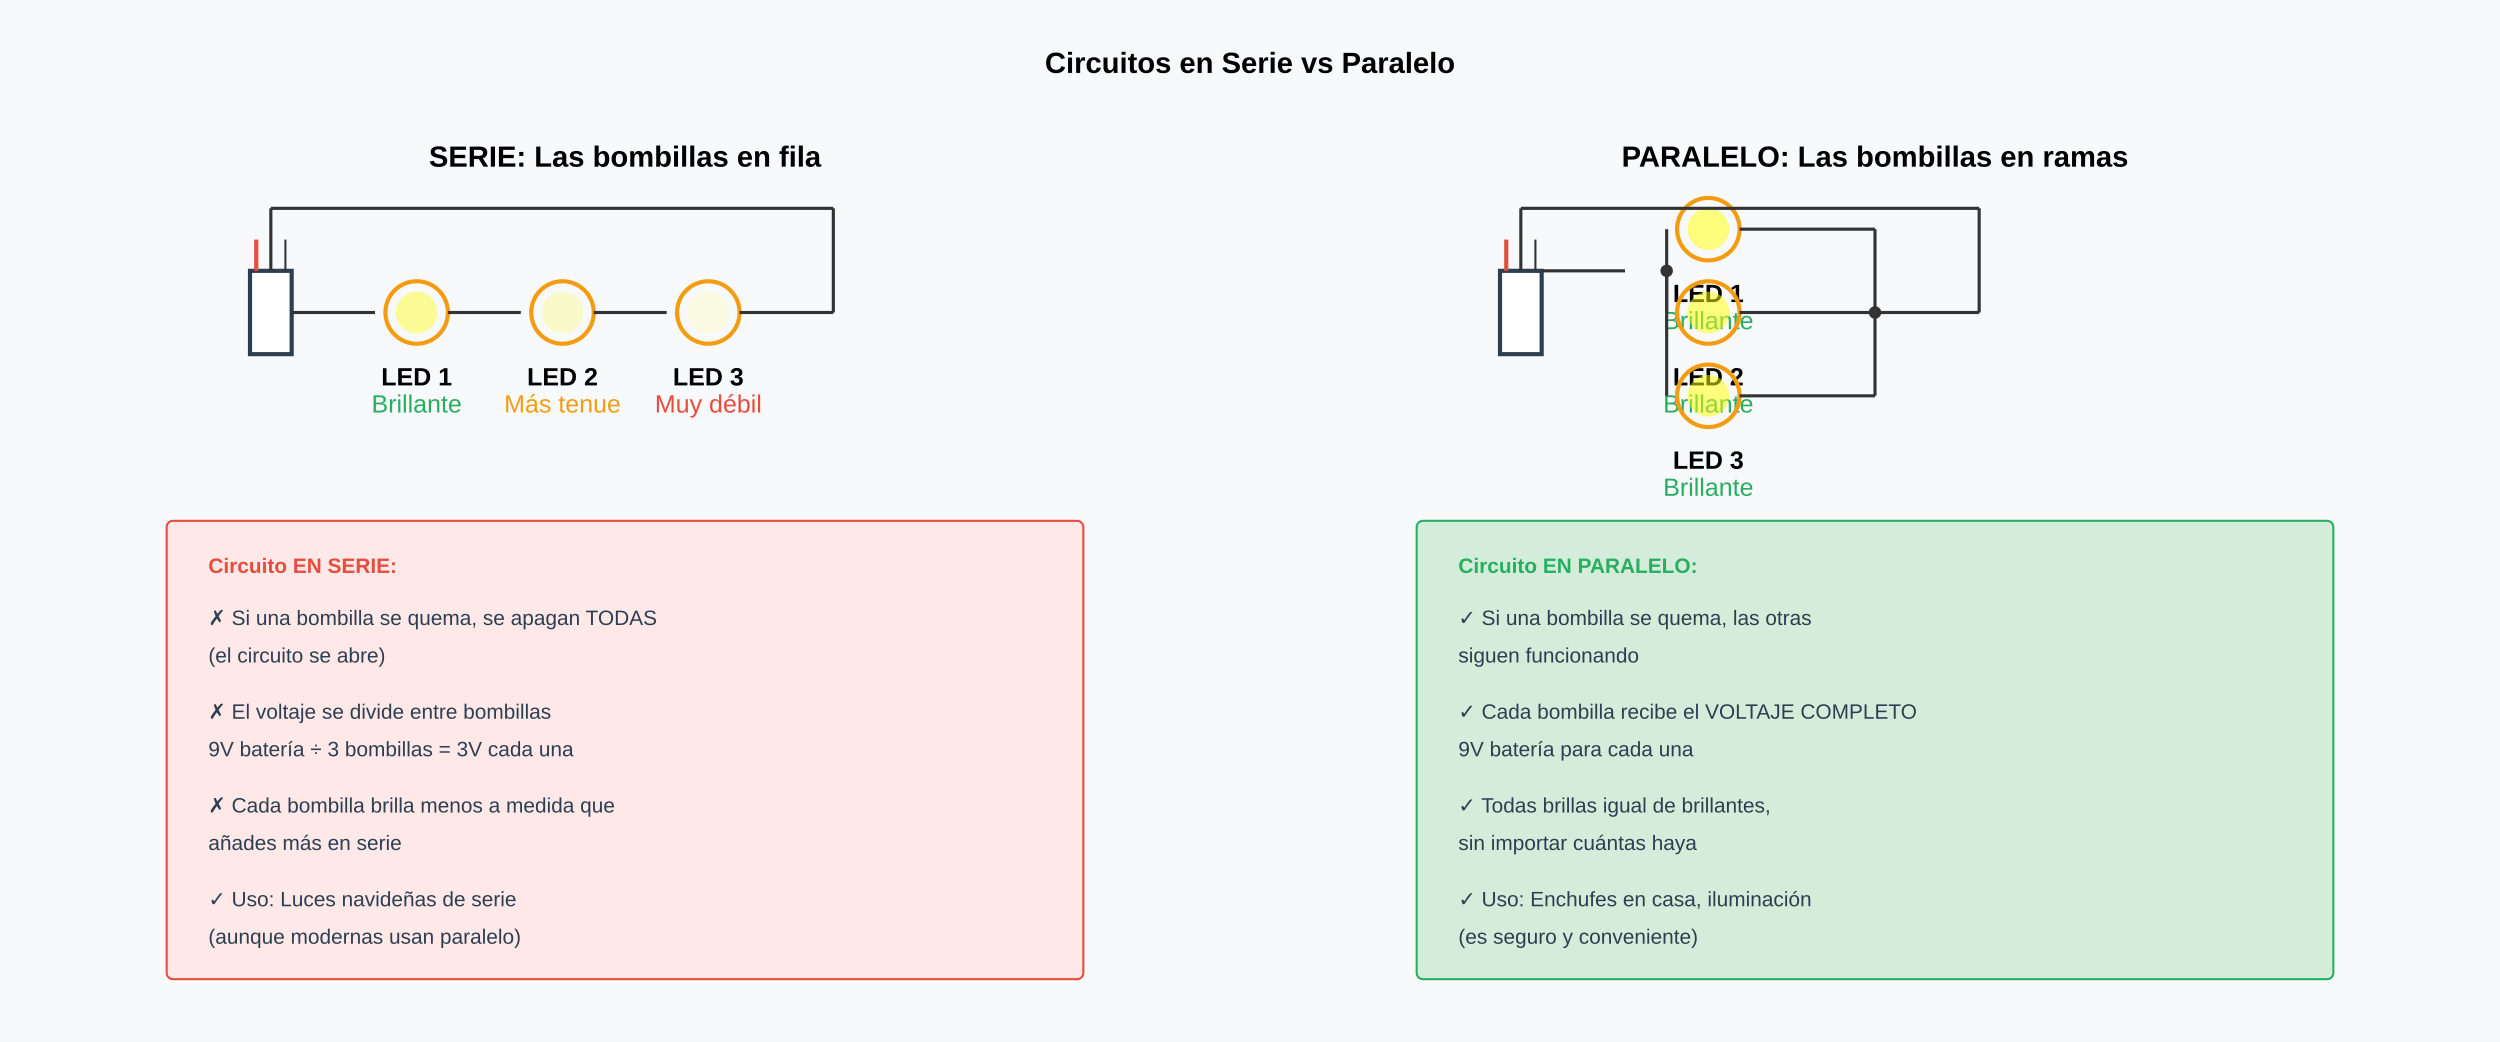
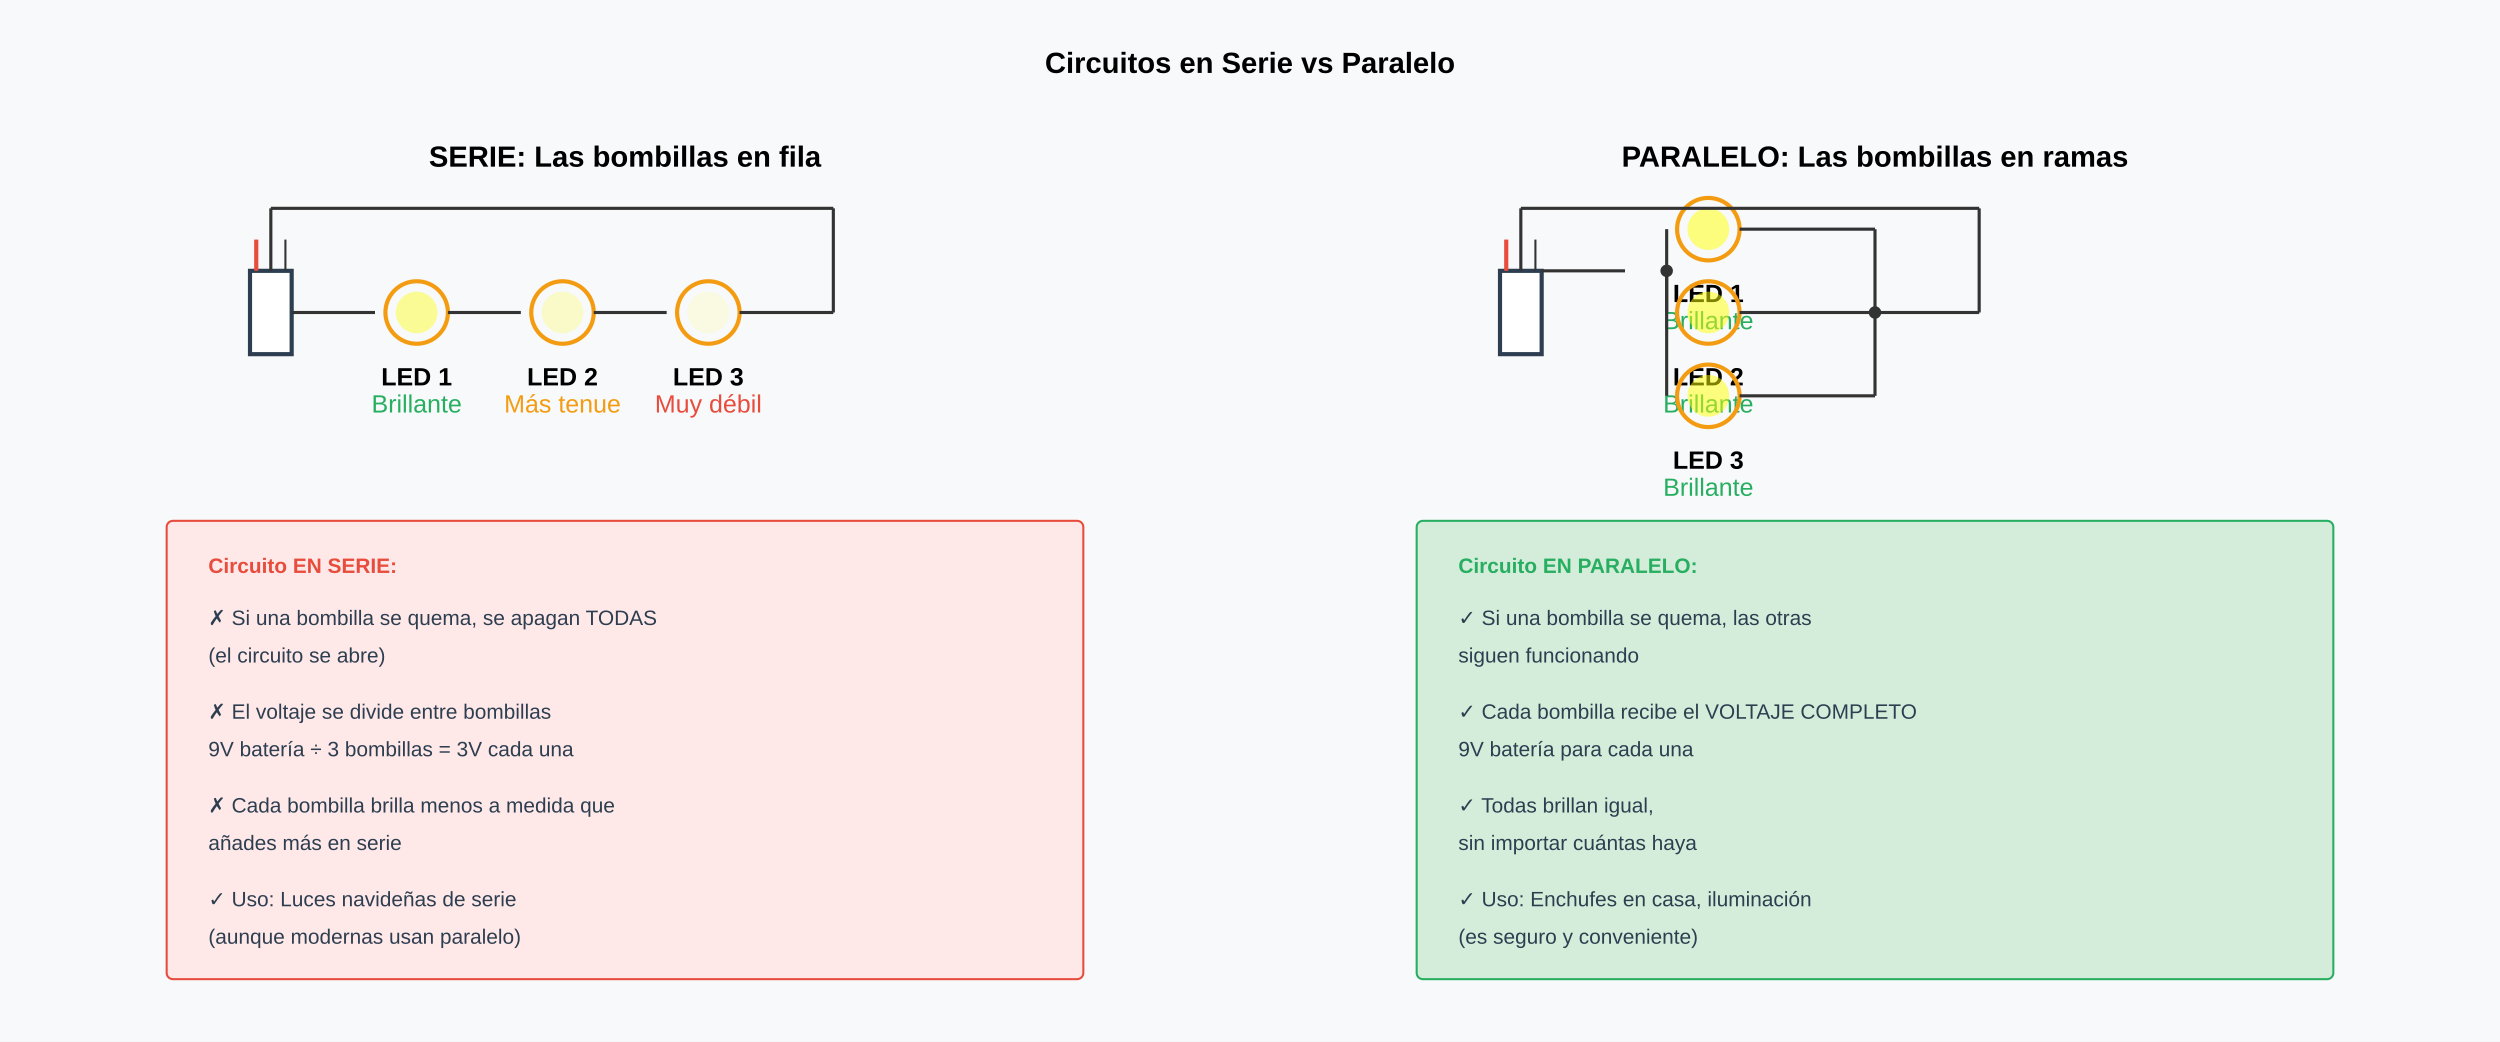
<svg xmlns="http://www.w3.org/2000/svg" viewBox="0 0 1200 500">
  <defs>
    <style>
      .box { stroke: #2c3e50; stroke-width: 2; }
      .title { font-family: Arial, sans-serif; font-size: 14px; font-weight: bold; text-anchor: middle; }
      .label { font-family: Arial, sans-serif; font-size: 12px; text-anchor: middle; }
      .circuit-line { stroke: #2c3e50; stroke-width: 2; fill: none; }
      .wire { stroke: #333; stroke-width: 1.5; fill: none; }
    </style>
  </defs>
  <rect width="1200" height="500" fill="#f8f9fa" />
  <text x="600" y="35" class="title" font-size="18">Circuitos en Serie vs Paralelo</text>
  <g>
    <text x="300" y="80" class="title" font-size="13" font-weight="bold">SERIE: Las bombillas en fila</text>
    <g>
      <rect x="120" y="130" width="20" height="40" fill="white" stroke="#2c3e50" stroke-width="2" />
      <line x1="123" y1="130" x2="123" y2="115" stroke="#e74c3c" stroke-width="2" />
      <line x1="137" y1="130" x2="137" y2="115" stroke="#333" stroke-width="1" />
    </g>
    <line x1="140" y1="150" x2="180" y2="150" class="wire" />
    <circle cx="200" cy="150" r="15" fill="none" stroke="#f39c12" stroke-width="2" />
    <circle cx="200" cy="150" r="10" fill="#ffff00" opacity="0.4" />
    <text x="200" y="185" class="label" font-size="9" font-weight="bold">LED 1</text>
    <text x="200" y="198" class="label" font-size="8" fill="#27ae60">Brillante</text>
    <line x1="215" y1="150" x2="250" y2="150" class="wire" />
    <circle cx="270" cy="150" r="15" fill="none" stroke="#f39c12" stroke-width="2" />
    <circle cx="270" cy="150" r="10" fill="#ffff00" opacity="0.2" />
    <text x="270" y="185" class="label" font-size="9" font-weight="bold">LED 2</text>
    <text x="270" y="198" class="label" font-size="8" fill="#f39c12">Más tenue</text>
    <line x1="285" y1="150" x2="320" y2="150" class="wire" />
    <circle cx="340" cy="150" r="15" fill="none" stroke="#f39c12" stroke-width="2" />
    <circle cx="340" cy="150" r="10" fill="#ffff00" opacity="0.1" />
    <text x="340" y="185" class="label" font-size="9" font-weight="bold">LED 3</text>
    <text x="340" y="198" class="label" font-size="8" fill="#e74c3c">Muy débil</text>
    <line x1="355" y1="150" x2="400" y2="150" class="wire" />
    <line x1="400" y1="150" x2="400" y2="100" class="wire" />
    <line x1="400" y1="100" x2="130" y2="100" class="wire" />
    <line x1="130" y1="100" x2="130" y2="130" class="wire" />
    <rect x="80" y="250" width="440" height="220" fill="#ffe8e8" stroke="#e74c3c" stroke-width="1" rx="3" />
    <g font-family="Arial" font-size="10" fill="#2c3e50" text-anchor="start">
      <text x="100" y="275" font-weight="bold" fill="#e74c3c">Circuito EN SERIE:</text>
      <text x="100" y="300">✗ Si una bombilla se quema, se apagan TODAS</text>
      <text x="100" y="318">  (el circuito se abre)</text>
      <text x="100" y="345">✗ El voltaje se divide entre bombillas</text>
      <text x="100" y="363">  9V batería ÷ 3 bombillas = 3V cada una</text>
      <text x="100" y="390">✗ Cada bombilla brilla menos a medida que</text>
      <text x="100" y="408">  añades más en serie</text>
      <text x="100" y="435">✓ Uso: Luces navideñas de serie</text>
      <text x="100" y="453">  (aunque modernas usan paralelo)</text>
    </g>
  </g>
  <g>
    <text x="900" y="80" class="title" font-size="13" font-weight="bold">PARALELO: Las bombillas en ramas</text>
    <g>
      <rect x="720" y="130" width="20" height="40" fill="white" stroke="#2c3e50" stroke-width="2" />
      <line x1="723" y1="130" x2="723" y2="115" stroke="#e74c3c" stroke-width="2" />
      <line x1="737" y1="130" x2="737" y2="115" stroke="#333" stroke-width="1" />
    </g>
    <line x1="740" y1="130" x2="780" y2="130" class="wire" />
    <circle cx="800" cy="130" r="3" fill="#333" />
    <line x1="800" y1="130" x2="800" y2="110" class="wire" />
    <circle cx="820" cy="110" r="15" fill="none" stroke="#f39c12" stroke-width="2" />
    <circle cx="820" cy="110" r="10" fill="#ffff00" opacity="0.5" />
    <text x="820" y="145" class="label" font-size="9" font-weight="bold">LED 1</text>
    <text x="820" y="158" class="label" font-size="8" fill="#27ae60">Brillante</text>
    <line x1="835" y1="110" x2="900" y2="110" class="wire" />
    <line x1="900" y1="110" x2="900" y2="150" class="wire" />
    <circle cx="900" cy="150" r="3" fill="#333" />
    <line x1="800" y1="130" x2="800" y2="150" class="wire" />
    <circle cx="820" cy="150" r="15" fill="none" stroke="#f39c12" stroke-width="2" />
    <circle cx="820" cy="150" r="10" fill="#ffff00" opacity="0.5" />
    <text x="820" y="185" class="label" font-size="9" font-weight="bold">LED 2</text>
    <text x="820" y="198" class="label" font-size="8" fill="#27ae60">Brillante</text>
    <line x1="835" y1="150" x2="900" y2="150" class="wire" />
    <line x1="800" y1="130" x2="800" y2="190" class="wire" />
    <circle cx="820" cy="190" r="15" fill="none" stroke="#f39c12" stroke-width="2" />
    <circle cx="820" cy="190" r="10" fill="#ffff00" opacity="0.5" />
    <text x="820" y="225" class="label" font-size="9" font-weight="bold">LED 3</text>
    <text x="820" y="238" class="label" font-size="8" fill="#27ae60">Brillante</text>
    <line x1="835" y1="190" x2="900" y2="190" class="wire" />
    <line x1="900" y1="190" x2="900" y2="150" class="wire" />
    <line x1="900" y1="150" x2="950" y2="150" class="wire" />
    <line x1="950" y1="150" x2="950" y2="100" class="wire" />
    <line x1="950" y1="100" x2="730" y2="100" class="wire" />
    <line x1="730" y1="100" x2="730" y2="130" class="wire" />
    <rect x="680" y="250" width="440" height="220" fill="#d4edda" stroke="#27ae60" stroke-width="1" rx="3" />
    <g font-family="Arial" font-size="10" fill="#2c3e50" text-anchor="start">
      <text x="700" y="275" font-weight="bold" fill="#27ae60">Circuito EN PARALELO:</text>
      <text x="700" y="300">✓ Si una bombilla se quema, las otras</text>
      <text x="700" y="318">  siguen funcionando</text>
      <text x="700" y="345">✓ Cada bombilla recibe el VOLTAJE COMPLETO</text>
      <text x="700" y="363">  9V batería para cada una</text>
-       <text x="700" y="390">✓ Todas brillas igual de brillantes,</text>
+       <text x="700" y="390">✓ Todas brillan igual,</text>
      <text x="700" y="408">  sin importar cuántas haya</text>
      <text x="700" y="435">✓ Uso: Enchufes en casa, iluminación</text>
      <text x="700" y="453">  (es seguro y conveniente)</text>
    </g>
  </g>
  <rect x="250" y="490" width="700" height="0" fill="white" />
</svg>
